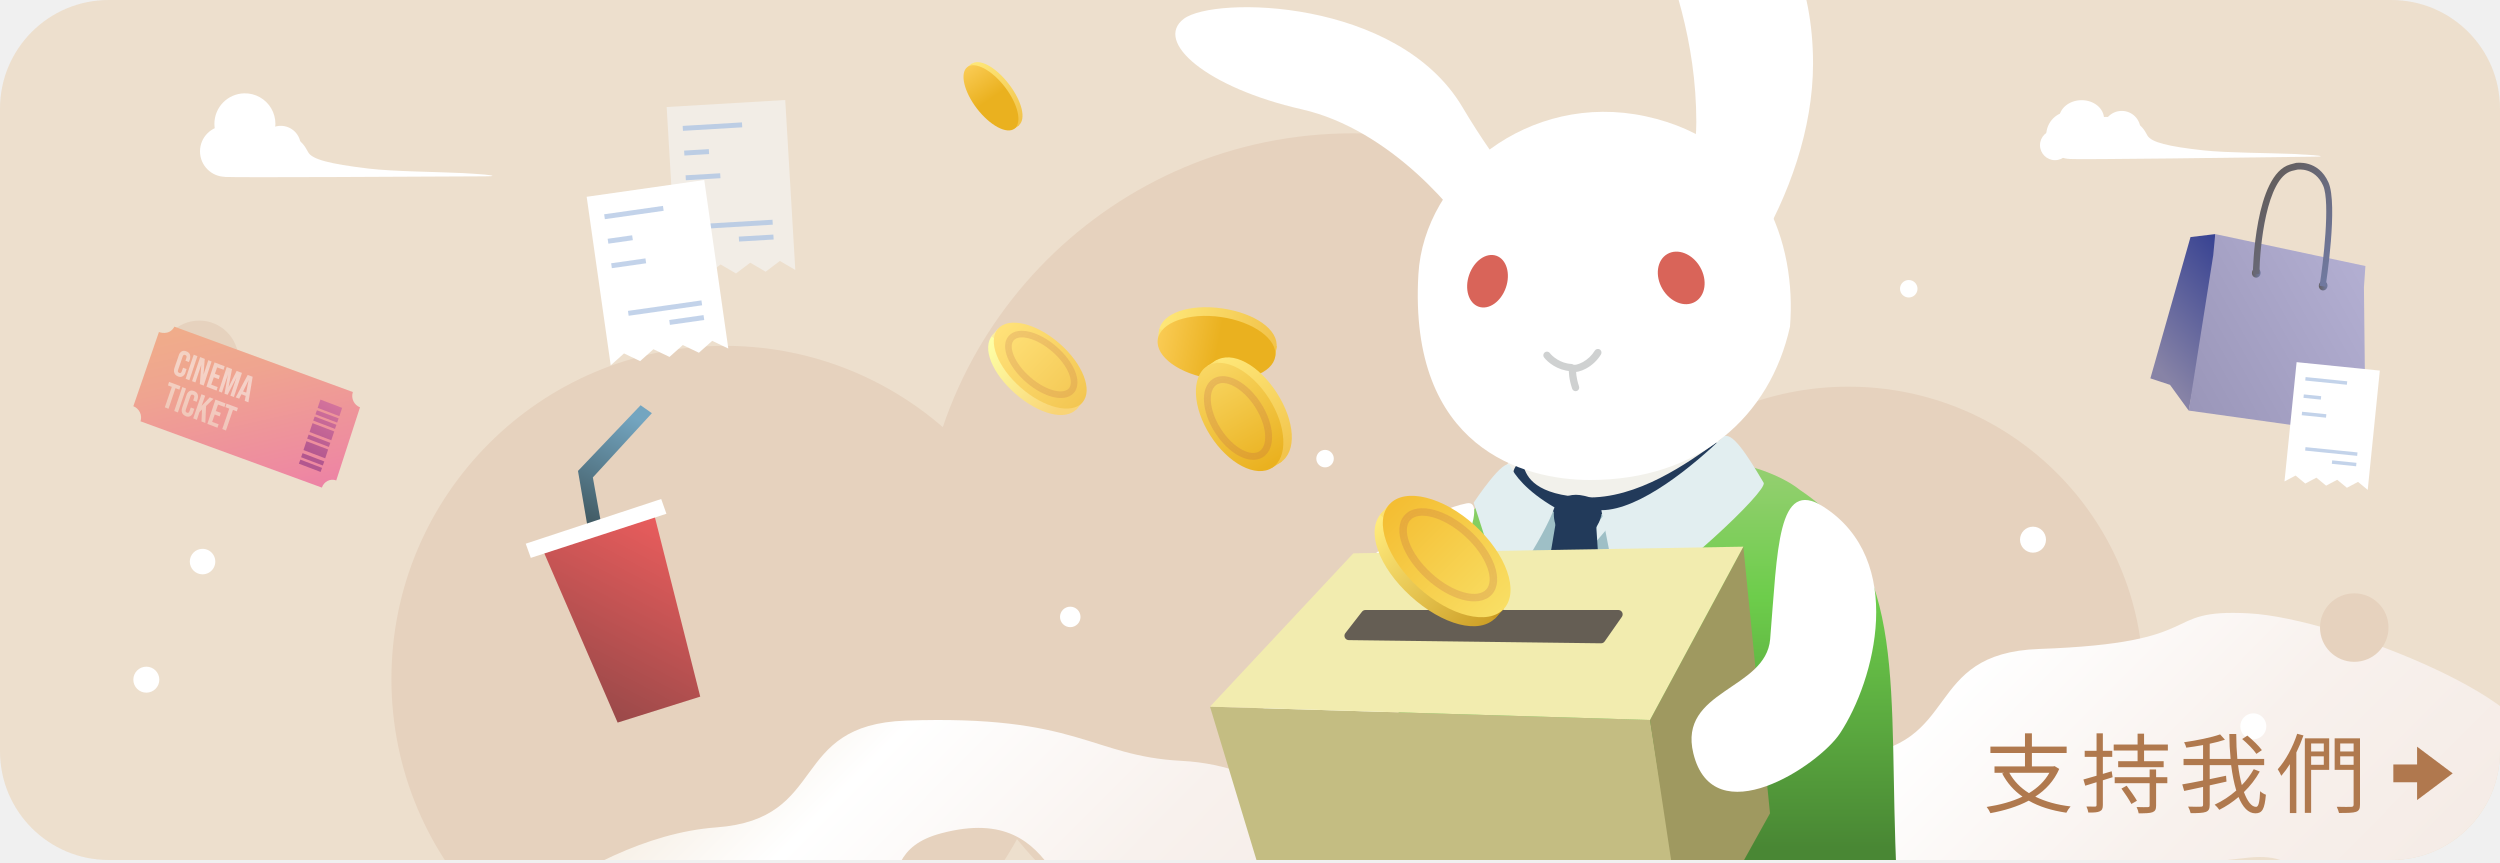
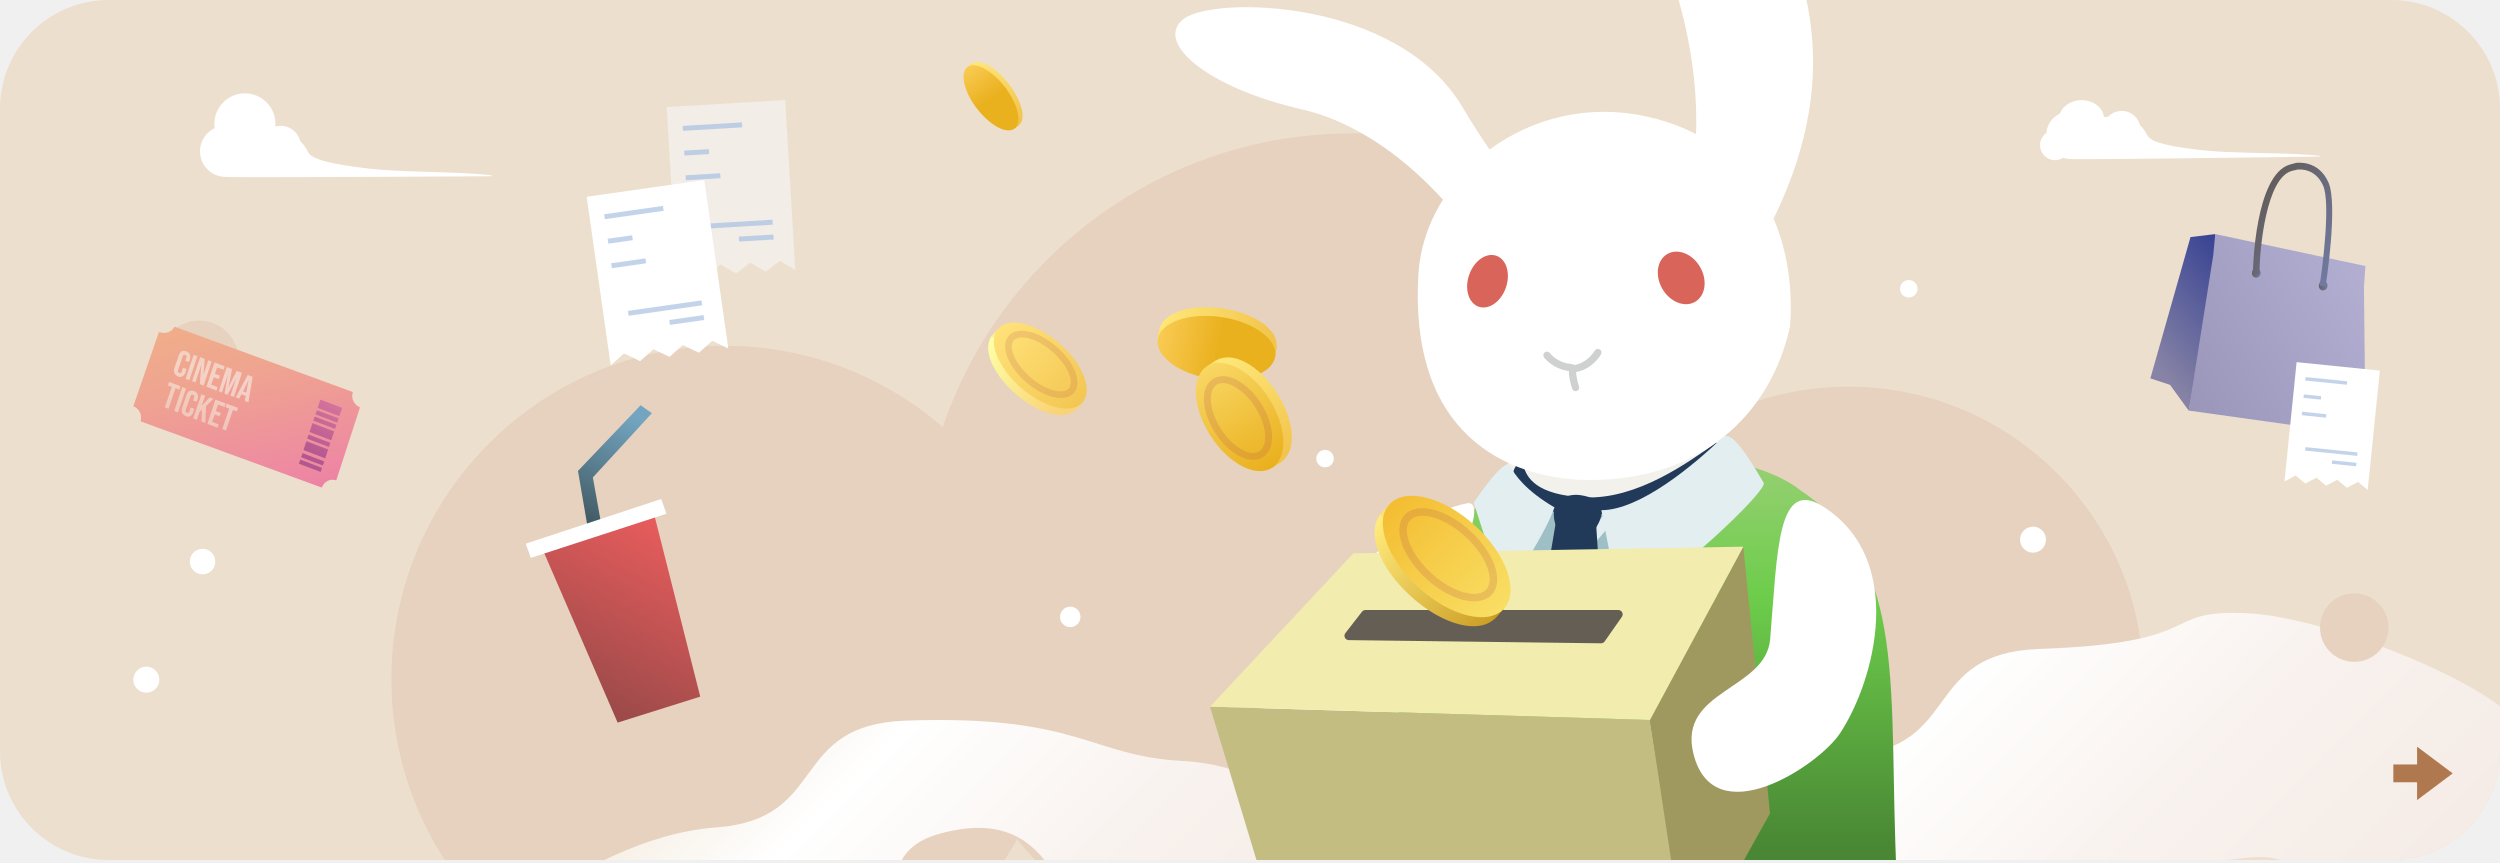
<svg xmlns="http://www.w3.org/2000/svg" width="345" height="119" viewBox="0 0 345 119" fill="none">
-   <g clip-path="url(#j53r21drra)">
+   <g clip-path="url(#ivu9pf6m3a)">
    <rect width="345" height="118.68" rx="15" fill="#EDDFCD" />
    <path d="M186.679 137.839c32.983 0 59.72-26.737 59.72-59.72 0-32.982-26.737-59.72-59.72-59.72-32.982 0-59.719 26.738-59.719 59.72 0 32.983 26.737 59.72 59.719 59.72z" fill="#E6D2BE" />
    <path d="M255.07 134.78c22.484 0 40.71-18.226 40.71-40.71 0-22.483-18.226-40.71-40.71-40.71-22.483 0-40.71 18.227-40.71 40.71 0 22.484 18.227 40.71 40.71 40.71zM100.004 139.702c25.399 0 45.989-20.59 45.989-45.988 0-25.4-20.59-45.989-45.989-45.989-25.399 0-45.988 20.59-45.988 45.989 0 25.398 20.59 45.988 45.988 45.988z" fill="#E6D2BE" />
-     <path d="M98.853 114.181c15.65-1.142 9.822-14.167 26.171-14.738 23.879-.835 25.451 4.898 38.046 5.557 12.594.637 20.103 8.983 21.151 10.147 10.302 11.312 9.931 8.588 19.099 13.333 0 0-25.168 6.545-34.27 5.688-9.102-.856-6.613-6.787-15.148-5.93-8.535.857-6.483-17.901-24.01-13.244-12.704 3.36.982 15.77-23.793 19.262-9.473 1.34-45.38.923-45.38.923s18.729-19.57 38.134-20.998z" fill="url(#7o15bt90fb)" />
-     <path d="M255.253 104.294c15.65-1.142 9.822-14.167 26.171-14.738 23.88-.835 16.284-5.575 28.878-4.916 12.595.637 43.217 13.294 38.378 19.654 10.303 11.311 1.873 9.554 11.04 14.299 0 0-25.167 6.545-34.269 5.688-9.102-.856-6.614-6.787-15.149-5.93-8.534.857-7.114 1.274-24.642 5.93-12.704 3.361 1.614-3.404-23.16.088-9.473 1.34-45.38.923-45.38.923s18.728-19.57 38.133-20.998z" fill="url(#rhz6rxj36c)" />
+     <path d="M98.853 114.181c15.65-1.142 9.822-14.167 26.171-14.738 23.879-.835 25.451 4.898 38.046 5.557 12.594.637 20.103 8.983 21.151 10.147 10.302 11.312 9.931 8.588 19.099 13.333 0 0-25.168 6.545-34.27 5.688-9.102-.856-6.613-6.787-15.148-5.93-8.535.857-6.483-17.901-24.01-13.244-12.704 3.36.982 15.77-23.793 19.262-9.473 1.34-45.38.923-45.38.923s18.729-19.57 38.134-20.998z" fill="url(#ly22fee2sb)" />
+     <path d="M255.253 104.294c15.65-1.142 9.822-14.167 26.171-14.738 23.88-.835 16.284-5.575 28.878-4.916 12.595.637 43.217 13.294 38.378 19.654 10.303 11.311 1.873 9.554 11.04 14.299 0 0-25.167 6.545-34.269 5.688-9.102-.856-6.614-6.787-15.149-5.93-8.534.857-7.114 1.274-24.642 5.93-12.704 3.361 1.614-3.404-23.16.088-9.473 1.34-45.38.923-45.38.923s18.728-19.57 38.133-20.998z" fill="url(#52m26fzuxc)" />
    <path d="M254.345 122.36c3.041-31.608-7.486-54.265-15.343-59.996-5.415-5.122-18.9-11.678-30.794 1.463-10.265 11.34-12.791 44.144-10.51 58.533h56.647z" fill="#F2F1EB" />
    <path d="M324.887 91.333a4.726 4.726 0 1 0 0-9.453 4.726 4.726 0 0 0 0 9.453z" fill="#E6D2BE" />
    <path d="M287.276 19c1.715-.014 3.096-1.183 3.084-2.613-.011-1.429-1.41-2.576-3.125-2.563-1.715.014-3.096 1.183-3.085 2.612.012 1.43 1.411 2.577 3.126 2.563z" fill="#fff" />
    <path d="M285.659 21.93a3.278 3.278 0 1 0 0-6.556 3.278 3.278 0 0 0 0 6.556zM292.801 20.481a2.588 2.588 0 1 0 0-5.176 2.588 2.588 0 0 0 0 5.176z" fill="#fff" />
    <path d="M283.59 22.103a2.07 2.07 0 1 0 0-4.14 2.07 2.07 0 0 0 0 4.14z" fill="#fff" />
-     <path d="M319.263 21.62c-7.797.103-33.155.448-33.603.31-.518-.138-.794-5.244 2.553-5.623 6.969-.828 7.59 1.518 8.142 2.415.552.897 2.725 1.483 7.797 2.035 3.277.345 8.935.345 12.213.483.793.035 1.897.104 2.898.173 1.242.103 1.414.207 0 .207zM280.554 76.268a1.794 1.794 0 1 0 0-3.588 1.794 1.794 0 0 0 0 3.588zM310.914 102.028a1.794 1.794 0 1 0 0-3.587 1.794 1.794 0 0 0 0 3.587zM20.194 95.588a1.794 1.794 0 1 0 0-3.588 1.794 1.794 0 0 0 0 3.588zM182.858 64.498a1.207 1.207 0 1 0 0-2.414 1.207 1.207 0 0 0 0 2.414zM263.408 41.055a1.207 1.207 0 1 0 0-2.414 1.207 1.207 0 0 0 0 2.414z" fill="#fff" />
+     <path d="M319.263 21.62c-7.797.103-33.155.448-33.603.31-.518-.138-.794-5.244 2.553-5.623 6.969-.828 7.59 1.518 8.142 2.415.552.897 2.725 1.483 7.797 2.035 3.277.345 8.935.345 12.213.483.793.035 1.897.104 2.898.173 1.242.103 1.414.207 0 .207zM280.554 76.268a1.794 1.794 0 1 0 0-3.588 1.794 1.794 0 0 0 0 3.588zM20.194 95.588a1.794 1.794 0 1 0 0-3.588 1.794 1.794 0 0 0 0 3.588zM182.858 64.498a1.207 1.207 0 1 0 0-2.414 1.207 1.207 0 0 0 0 2.414zM263.408 41.055a1.207 1.207 0 1 0 0-2.414 1.207 1.207 0 0 0 0 2.414z" fill="#fff" />
    <path d="M27.497 55.074a5.417 5.417 0 1 0 0-10.834 5.417 5.417 0 0 0 0 10.834z" fill="#E6D2BE" />
    <path d="M33.706 21.298a4.21 4.21 0 1 0 0-8.418 4.21 4.21 0 0 0 0 8.418z" fill="#fff" />
    <path d="M31.119 24.403a3.519 3.519 0 1 0 0-7.038 3.519 3.519 0 0 0 0 7.038zM38.743 22.885a2.76 2.76 0 1 0 0-5.52 2.76 2.76 0 0 0 0 5.52z" fill="#fff" />
    <path d="M66.895 24.334c-8.315.034-35.328.207-35.811.069-.552-.173-.794-5.59 2.794-6.003 7.418-.828 8.073 1.69 8.66 2.622.552.966 2.863 1.587 8.314 2.242 3.52.414 9.522.449 13.007.621.862.035 2.035.138 3.07.207 1.277.138 1.484.242-.034.242zM147.695 86.549a1.414 1.414 0 1 0 0-2.828 1.414 1.414 0 0 0 0 2.828zM27.91 79.258a1.76 1.76 0 1 0 0-3.519 1.76 1.76 0 0 0 0 3.519z" fill="#fff" />
    <path d="M108.363 13.8 92 14.768l1.387 23.453 1.965-1.484 2.126 1.242 1.965-1.484 2.126 1.242 1.965-1.485 2.126 1.243 1.964-1.484 2.126 1.242-1.387-23.453z" fill="#F2EDE6" />
    <path fill="#BCCDE4" d="m94.207 17.374 8.182-.484.04.682-8.182.484zM96.377 30.929l10.227-.605.04.682-10.227.605zM94.408 20.783l3.409-.202.04.682-3.409.202zM94.61 24.192l4.773-.282.04.682-4.773.282zM101.952 32.652l4.773-.282.04.682-4.773.282z" />
    <path d="M97.187 24.84 80.96 27.156l3.319 23.258 1.835-1.642 2.222 1.063 1.835-1.641 2.221 1.062 1.836-1.641 2.221 1.063 1.836-1.642 2.221 1.063-3.319-23.259z" fill="#fff" />
    <path fill="#C3D3EA" d="m83.374 29.571 8.114-1.158.096.676-8.113 1.158zM86.656 42.901l10.142-1.447.097.676-10.142 1.447zM83.856 32.951l3.38-.482.097.676-3.38.482zM84.339 36.332l4.733-.675.097.676-4.734.675zM92.355 44.157l4.733-.675.097.676-4.734.675z" />
-     <path d="m86.029 89.373-2.105-.134-4.163-24.25 8.64-9.066 1.559 1.098-8.146 8.866 4.215 23.486z" fill="url(#uwtn2yf6id)" />
-     <path d="m96.633 96.134-11.4 3.585-10.595-24.456 15.425-5.116 6.57 25.987z" fill="url(#wc66wg95me)" />
+     <path d="m86.029 89.373-2.105-.134-4.163-24.25 8.64-9.066 1.559 1.098-8.146 8.866 4.215 23.486z" fill="url(#p7s4qle35d)" />
+     <path d="m96.633 96.134-11.4 3.585-10.595-24.456 15.425-5.116 6.57 25.987z" fill="url(#ey5h12mmye)" />
    <path d="m91.965 70.898-18.714 6.088-.701-1.958 18.696-6.165.72 2.035z" fill="#fff" />
-     <path d="m24.067 45.08 24.622 9.02v.026c-.28.839.178 1.779.991 2.084l-3.277 10.088c-.814-.305-1.703.152-1.983.99l-25.029-9.147a1.687 1.687 0 0 0-.99-2.084l3.531-10.24s1.423.584 2.135-.737z" fill="url(#xpgawhalof)" />
-     <path opacity=".6" d="M24.067 51.484c-.076-.204-.076-.407 0-.687l.61-1.778a.895.895 0 0 1 .407-.534c.178-.102.381-.102.635 0s.407.229.483.432c.076.203.076.407 0 .686l-.127.356-.483-.178.127-.381c.076-.203.025-.33-.152-.407-.178-.076-.28 0-.356.204l-.635 1.855c-.077.203-.026.33.152.406.178.076.28 0 .356-.203l.178-.508.482.178-.152.482a.895.895 0 0 1-.406.534c-.178.102-.382.102-.636 0-.229-.102-.406-.254-.483-.457zm2.668-2.541.509.203-1.118 3.329-.509-.204 1.118-3.328zm.89.33.635.254-.178 2.185.66-2.007.458.178-1.092 3.328-.534-.203.203-2.668-.813 2.44-.457-.178 1.118-3.33zm1.982.737 1.397.533-.152.483-.89-.33-.304.89.686.253-.153.483-.686-.254-.355 1.016.889.33-.153.483-1.397-.533 1.118-3.354zm1.677.635.737.28-.483 2.515 1.118-2.261.737.28-1.118 3.328-.483-.178.839-2.516-1.22 2.389-.432-.152.483-2.669-.839 2.516-.432-.178 1.093-3.354zm2.897 1.093.686.254-.585 3.532-.508-.203.127-.687-.584-.228-.305.61-.483-.178 1.652-3.1zm-.204 2.44.33-1.729-.762 1.576.432.152zm-10.265-.789-.534-.203.152-.483 1.576.585-.152.483-.534-.204-.966 2.846-.508-.203.966-2.82zm1.448.026.508.203-1.118 3.303-.508-.203 1.118-3.303zm-.025 3.557c-.077-.203-.077-.406 0-.686l.61-1.779a.894.894 0 0 1 .406-.533c.178-.102.381-.102.635 0 .254.101.407.229.483.432.076.203.076.406 0 .686l-.127.356-.483-.178.127-.382c.076-.203.026-.33-.152-.406-.178-.076-.28 0-.356.203l-.635 1.855c-.076.203-.026.33.152.407.178.076.28 0 .356-.204l.178-.508.483.178-.153.483a.895.895 0 0 1-.406.534c-.178.101-.381.101-.636 0-.254-.127-.406-.28-.482-.458zm2.668-2.566.508.203-.483 1.398 1.118-1.17.508.204-1.016.991-.102 2.338-.533-.203.076-1.652-.356.355-.355 1.068-.509-.204 1.144-3.328zm1.93.737 1.398.533-.152.483-.89-.33-.304.89.686.253-.153.483-.686-.254-.356 1.016.89.33-.153.483-1.397-.533 1.118-3.354zm1.907 1.245-.534-.203.152-.483 1.576.584-.153.483-.533-.203-.966 2.846-.508-.204.966-2.82z" fill="url(#kc838g59lg)" />
-     <path d="m46.834 57.43-2.998-1.144.381-1.143 2.998 1.143-.38 1.143zm-.101.304-2.999-1.118-.203.56 2.998 1.143.204-.585zm-.305.89-2.999-1.144-.203.56 2.998 1.143.204-.56zm-.305.914-2.998-1.143-.407 1.22 2.998 1.143.407-1.22zm-.534 1.576-2.998-1.143-.203.559 2.998 1.143.203-.559zm-.838 2.566-2.999-1.143-.203.559 2.998 1.143.204-.559zm-.305.89-2.999-1.144-.203.56 2.998 1.143.204-.56zm.838-2.541-2.998-1.144-.407 1.22 2.999 1.143.406-1.22z" fill="url(#64pzaucw4h)" />
-     <path d="m305.703 32.305-3.412.409-5.539 19.5 2.709.895 2.582 3.553 3.991-20.611-.331-3.746z" fill="url(#rctlfqzx3i)" />
-     <path d="m305.703 32.304 20.724 4.407-.203 2.934.221 20.432-24.402-3.416 3.383-21.432.277-2.925z" fill="url(#b8cwlc02aj)" />
-     <path d="M311.277 38.312c.328.044.632-.21.679-.567.048-.358-.179-.682-.507-.726-.327-.044-.631.21-.679.568-.047.357.18.682.507.725z" fill="url(#jgi95mwlpk)" />
-     <path d="M320.51 40.077c.327.043.631-.21.679-.568.047-.357-.18-.682-.507-.726-.328-.043-.632.21-.679.568-.048.357.179.682.507.726z" fill="url(#nssqhondwl)" />
-     <path d="M310.892 37.808c.001-.575.284-13.741 5.143-15.11l.822-.22c.074.01 3.046-.498 4.469 2.694 1.333 3.016-.311 13.944-.407 14.383l-.816-.108c.484-3.062 1.503-11.564.486-13.839-1.165-2.582-3.517-2.196-3.554-2.2l-.779.184c-3.487.975-4.419 10.517-4.459 14.214l-.905.002z" fill="url(#r14if7ly6m)" />
+     <path d="m24.067 45.08 24.622 9.02v.026c-.28.839.178 1.779.991 2.084l-3.277 10.088c-.814-.305-1.703.152-1.983.99l-25.029-9.147a1.687 1.687 0 0 0-.99-2.084l3.531-10.24s1.423.584 2.135-.737z" fill="url(#ufftfp2u7f)" />
+     <path opacity=".6" d="M24.067 51.484c-.076-.204-.076-.407 0-.687l.61-1.778a.895.895 0 0 1 .407-.534c.178-.102.381-.102.635 0s.407.229.483.432c.076.203.076.407 0 .686l-.127.356-.483-.178.127-.381c.076-.203.025-.33-.152-.407-.178-.076-.28 0-.356.204l-.635 1.855c-.077.203-.026.33.152.406.178.076.28 0 .356-.203l.178-.508.482.178-.152.482a.895.895 0 0 1-.406.534c-.178.102-.382.102-.636 0-.229-.102-.406-.254-.483-.457zm2.668-2.541.509.203-1.118 3.329-.509-.204 1.118-3.328zm.89.33.635.254-.178 2.185.66-2.007.458.178-1.092 3.328-.534-.203.203-2.668-.813 2.44-.457-.178 1.118-3.33zm1.982.737 1.397.533-.152.483-.89-.33-.304.89.686.253-.153.483-.686-.254-.355 1.016.889.33-.153.483-1.397-.533 1.118-3.354zm1.677.635.737.28-.483 2.515 1.118-2.261.737.28-1.118 3.328-.483-.178.839-2.516-1.22 2.389-.432-.152.483-2.669-.839 2.516-.432-.178 1.093-3.354zm2.897 1.093.686.254-.585 3.532-.508-.203.127-.687-.584-.228-.305.61-.483-.178 1.652-3.1zm-.204 2.44.33-1.729-.762 1.576.432.152zm-10.265-.789-.534-.203.152-.483 1.576.585-.152.483-.534-.204-.966 2.846-.508-.203.966-2.82zm1.448.026.508.203-1.118 3.303-.508-.203 1.118-3.303zm-.025 3.557c-.077-.203-.077-.406 0-.686l.61-1.779a.894.894 0 0 1 .406-.533c.178-.102.381-.102.635 0 .254.101.407.229.483.432.076.203.076.406 0 .686l-.127.356-.483-.178.127-.382c.076-.203.026-.33-.152-.406-.178-.076-.28 0-.356.203l-.635 1.855c-.076.203-.026.33.152.407.178.076.28 0 .356-.204l.178-.508.483.178-.153.483a.895.895 0 0 1-.406.534c-.178.101-.381.101-.636 0-.254-.127-.406-.28-.482-.458zm2.668-2.566.508.203-.483 1.398 1.118-1.17.508.204-1.016.991-.102 2.338-.533-.203.076-1.652-.356.355-.355 1.068-.509-.204 1.144-3.328zm1.93.737 1.398.533-.152.483-.89-.33-.304.89.686.253-.153.483-.686-.254-.356 1.016.89.33-.153.483-1.397-.533 1.118-3.354zm1.907 1.245-.534-.203.152-.483 1.576.584-.153.483-.533-.203-.966 2.846-.508-.204.966-2.82z" fill="url(#eb1dewwdsg)" />
+     <path d="m46.834 57.43-2.998-1.144.381-1.143 2.998 1.143-.38 1.143zm-.101.304-2.999-1.118-.203.56 2.998 1.143.204-.585zm-.305.89-2.999-1.144-.203.56 2.998 1.143.204-.56zm-.305.914-2.998-1.143-.407 1.22 2.998 1.143.407-1.22zm-.534 1.576-2.998-1.143-.203.559 2.998 1.143.203-.559zm-.838 2.566-2.999-1.143-.203.559 2.998 1.143.204-.559zm-.305.89-2.999-1.144-.203.56 2.998 1.143.204-.56zm.838-2.541-2.998-1.144-.407 1.22 2.999 1.143.406-1.22z" fill="url(#7yb2lw1tqh)" />
+     <path d="m305.703 32.305-3.412.409-5.539 19.5 2.709.895 2.582 3.553 3.991-20.611-.331-3.746z" fill="url(#5r4sgpttvi)" />
+     <path d="m305.703 32.304 20.724 4.407-.203 2.934.221 20.432-24.402-3.416 3.383-21.432.277-2.925z" fill="url(#5p5p4omyhj)" />
+     <path d="M311.277 38.312c.328.044.632-.21.679-.567.048-.358-.179-.682-.507-.726-.327-.044-.631.21-.679.568-.047.357.18.682.507.725z" fill="url(#w43vhrqydk)" />
+     <path d="M320.51 40.077c.327.043.631-.21.679-.568.047-.357-.18-.682-.507-.726-.328-.043-.632.21-.679.568-.048.357.179.682.507.726z" fill="url(#1xncravjgl)" />
+     <path d="M310.892 37.808c.001-.575.284-13.741 5.143-15.11l.822-.22c.074.01 3.046-.498 4.469 2.694 1.333 3.016-.311 13.944-.407 14.383l-.816-.108c.484-3.062 1.503-11.564.486-13.839-1.165-2.582-3.517-2.196-3.554-2.2l-.779.184c-3.487.975-4.419 10.517-4.459 14.214l-.905.002z" fill="url(#299762d1xm)" />
    <path d="m328.416 51.141-11.485-1.165-1.671 16.461 1.533-.811 1.338 1.103 1.533-.812 1.339 1.103 1.532-.811 1.339 1.103 1.533-.812 1.338 1.103 1.671-16.462z" fill="#fff" />
    <path fill="#C3D3EA" d="m318.172 52.035 5.743.583-.049.478-5.743-.582zM318.157 61.704l7.178.729-.048.478-7.179-.728zM317.929 54.428l2.393.243-.049.478-2.393-.242zM317.687 56.821l3.35.34-.049.479-3.35-.34zM321.841 63.528l3.35.34-.049.479-3.35-.34z" />
    <path d="M217.428 113.914c-18.991-.678-19.127-36.174-8.547-41.694 0 0-.427 3.763 8.924 4.366 9.351.603 17.47-4.273 20.361-6.787 6.41 16.59 10.934 45.246-20.738 44.115z" fill="#C0D7DC" />
    <path d="M219.803 72.1c.377-1.132 1.131-.755 1.131-1.132 2.112.603 13.72-5.814 14.6-6.568l5.52 5.52-20.7 10.58c-.377-1.76-1.607-4.706-1.305-5.007.377-.377-.345-.096.754-3.394zM215.382 71.05c-.377-1.13-1.131-.753-1.131-1.13-2.111.603-4.029-3.846-4.909-4.6l-4.14 5.06 9.049 8.28c.3-1.4.947-3.483 1.113-4.045.018.284 1.032-.523.018-3.564z" fill="#9EBFC6" />
    <path d="M219.922 75.138c.158-3.378 1.495-4.172 1.998-4.298l.264 1.659-2.262 2.64zM216.076 81.412c-.294-3.672-1.171-4.006-1.674-4.132v3.22l1.674.912z" fill="#E2EEF0" />
-     <path d="M216.675 98.877c-2.781 0-9.678-19.23-12.82-29.032-11.689 12.82-12.413 41.198-12.287 52.259l70.172-1.124c-1.245-25.728 1.84-43.24-13.34-53.36-2.841-2.3-7.879-3.68-9.2-3.68-13.95 16.213-18.974 34.937-22.525 34.937z" fill="url(#nnvudhr8xn)" />
+     <path d="M216.675 98.877c-2.781 0-9.678-19.23-12.82-29.032-11.689 12.82-12.413 41.198-12.287 52.259l70.172-1.124c-1.245-25.728 1.84-43.24-13.34-53.36-2.841-2.3-7.879-3.68-9.2-3.68-13.95 16.213-18.974 34.937-22.525 34.937z" fill="url(#32naxxozfn)" />
    <path d="M218.354 71.276c-9.075-.825-9.6-4.698-9.6-5.83.377-1.885 1.508-1.759 1.508-1.13.377 1.508 1.682 4.038 8.469 4.32 7.239.302 14.327-4.901 18.098-7.54.251 0 .754.15.754.754 0 .754.754.754.754 1.13 0 .378-5.279 6.788-19.983 8.296z" fill="#223A5A" />
    <path d="M215.543 73.372c-1.319-.33-1.508-3.77-.377-4.525 1.886-.753 2.64-.753 4.902 0 1.81.604.754 3.394 0 4.148-1.508.754-3.017.754-4.525.377z" fill="#223A5A" />
    <path d="m216.242 96.055-3.68-6.9.764-8.876 1.84-10.964h4.901l1.079 16.484.616 4.276-5.52 5.98z" fill="#223A5A" />
    <path d="M208.422 64.315c.569 1.217 2.184 3.423 6.097 5.705-1.423 4.183-7.36 12.873-7.36 11.96 0-1.141-3.797-12.605-3.797-12.605s4.349-6.58 5.06-5.06zM223.65 84.096l-2.663-13.69c5.324 0 12.788-6.232 16.833-10.146 1.174-.758 3.22 2.39 5.561 6.355.641 1.085-12.42 13.34-19.731 17.48z" fill="#E2EEF0" />
    <path d="M227.106 16.05c-16.136-3.487-30.587 8.263-31.369 21.816-1.382 23.953 14.484 28.374 23.684 28.374 15.037 0 24.839-8.74 27.599-21.16.92-11.5-3.777-25.544-19.914-29.03z" fill="#fff" />
    <path d="M201.812 14.774c10.458 17.62 15.922 15.604 7.853 21.952l-5.435-2.342c-2.751-4.96-12.382-16.519-24.569-19.293-13.148-2.993-20.459-9.327-16.3-12.492 4.159-3.165 29.534-2.851 38.451 12.175zM250.2 8.753c0 18.08-13.233 36.762-22.974 41.84l-11.634-5.166c9.328-3.718 18.5-16.529 18.5-28.569 0-22.582-13.539-36.606-6.866-38.511 6.673-1.905 22.974 8.17 22.974 30.406z" fill="#fff" />
    <path d="M213.481 49.028c.403.53 1.63 1.608 3.32 1.693" stroke="#CFD1D1" stroke-linecap="round" />
-     <path d="M216.959 53.643a.5.5 0 1 0 .949-.316l-.949.316zm-.465-2.793c0 .578.003 1.406.465 2.793l.949-.316c-.416-1.248-.414-1.958-.414-2.477h-1z" fill="#CFD1D1" />
-     <path d="m216.994 50.85-.043-.498-.033.992.076-.494zm3.939-1.933a.5.5 0 0 0-.852-.525l.852.525zm-3.663 1.407-.319.028.086.996.32-.027-.087-.997zm-.352 1.02c.525.081 1.263-.105 1.967-.486a5.486 5.486 0 0 0 2.048-1.941l-.852-.525a4.481 4.481 0 0 1-1.672 1.586c-.611.33-1.119.412-1.338.378l-.153.988z" fill="#CFD1D1" />
+     <path d="M216.959 53.643a.5.5 0 1 0 .949-.316l-.949.316zm.035-2.793h-.5c0 .578.003 1.406.465 2.793l.474-.158.475-.158c-.416-1.248-.414-1.958-.414-2.477h-.5z" fill="#CFD1D1" />
+     <path d="m216.994 50.85-.043-.498-.033.992.076-.494zm3.939-1.933a.5.5 0 0 0-.852-.525l.852.525zm-3.62 1.905-.043-.498-.319.028.043.498.043.498.32-.027-.044-.499zm-.319.028-.076.494c.525.081 1.263-.105 1.967-.486a5.486 5.486 0 0 0 2.048-1.941l-.426-.263-.426-.262a4.481 4.481 0 0 1-1.672 1.586c-.611.33-1.119.412-1.338.378l-.077.494z" fill="#CFD1D1" />
    <path d="M195.96 89.24c5.06-10.58 9.598-20.411 6.441-19.78C193.2 71.3 179.4 84.64 175.26 93.84c-2.202 4.894-1.173 20.409 5.98 15.64 8.28-5.52 7.412-4.96 14.72-20.24z" fill="#fff" />
    <ellipse cx="3.815" cy="3.007" rx="3.815" ry="3.007" transform="scale(1 -1) rotate(-59.765 81.923 -216.233)" fill="#D96459" />
    <ellipse cx="3.721" cy="2.683" rx="3.721" ry="2.683" transform="scale(1 -1) rotate(70.899 133.639 123.486)" fill="#D96459" />
    <path d="m176.18 127.88-9.2-30.36 60.72 1.84 4.6 28.52h-56.12z" fill="#C4BD82" />
    <path d="M240.58 75.44 227.7 99.36l5.06 33.58 11.5-20.7-3.68-36.8z" fill="#9F9960" />
    <path d="m227.7 99.36-60.72-1.84 19.78-21.16 53.82-.92-12.88 23.92z" fill="#F2ECAF" />
    <path d="m185.661 87.367 2.299-2.955a.598.598 0 0 1 .473-.232h34.895a.6.6 0 0 1 .491.944l-2.377 3.396a.6.6 0 0 1-.499.256l-34.816-.44a.6.6 0 0 1-.466-.97z" fill="#655E54" />
-     <path d="M202.673 73.474c4.364 3.978 6.06 9.224 3.788 11.716-2.272 2.492-7.435 1.05-11.799-2.928-4.365-3.978-6.277-8.986-4.005-11.479 2.273-2.492 7.652-1.288 12.016 2.69z" fill="url(#0fnp6724oo)" />
-     <path transform="rotate(42.353 191.74 69.596)" fill="url(#wk70ag71tp)" d="M191.74 69.596h21.385v1.928H191.74z" />
-     <ellipse cx="199.642" cy="76.799" rx="5.785" ry="10.692" transform="rotate(-47.647 199.642 76.799)" fill="url(#d7ehgcechq)" />
+     <path d="M202.673 73.474c4.364 3.978 6.06 9.224 3.788 11.716-2.272 2.492-7.435 1.05-11.799-2.928-4.365-3.978-6.277-8.986-4.005-11.479 2.273-2.492 7.652-1.288 12.016 2.69z" fill="url(#jm7esj7wwo)" />
+     <path transform="rotate(42.353 191.74 69.596)" fill="url(#t0wtn1t2zp)" d="M191.74 69.596h21.385v1.928H191.74z" />
+     <ellipse cx="199.642" cy="76.799" rx="5.785" ry="10.692" transform="rotate(-47.647 199.642 76.799)" fill="url(#824bknp9oq)" />
    <path fill-rule="evenodd" clip-rule="evenodd" d="M197.718 71.07c-1.47-.39-2.666-.215-3.326.508-.659.724-.723 1.93-.199 3.358.521 1.419 1.605 3 3.138 4.398 1.533 1.397 3.208 2.331 4.668 2.719 1.47.39 2.666.215 3.326-.508.66-.724.723-1.93.199-3.359-.521-1.418-1.605-3-3.138-4.397-1.533-1.397-3.208-2.331-4.668-2.719zm.096-.42c1.544.41 3.283 1.386 4.86 2.824 1.576 1.437 2.709 3.078 3.259 4.578.547 1.49.536 2.897-.28 3.792-.815.895-2.216 1.036-3.75.629-1.544-.41-3.283-1.386-4.859-2.824-1.577-1.437-2.71-3.078-3.26-4.578-.547-1.49-.535-2.897.28-3.792.815-.894 2.216-1.036 3.75-.629z" fill="#AF514B" fill-opacity=".2" />
-     <path d="M194.503 71.68c.603-.662 1.726-.85 3.176-.465 1.433.38 3.087 1.3 4.606 2.685 1.519 1.385 2.587 2.947 3.098 4.338.517 1.409.434 2.544-.169 3.206-.603.661-1.726.849-3.176.464-1.433-.38-3.087-1.3-4.606-2.685-1.518-1.385-2.587-2.947-3.098-4.338-.517-1.409-.434-2.544.169-3.206zm8.272 1.683c-1.591-1.45-3.35-2.44-4.922-2.858-1.554-.412-3.028-.284-3.9.673-.872.957-.864 2.436-.31 3.945.56 1.527 1.709 3.187 3.3 4.637 1.59 1.45 3.35 2.44 4.921 2.858 1.554.412 3.028.284 3.9-.673.872-.957.864-2.436.31-3.945-.56-1.527-1.709-3.187-3.299-4.637z" stroke="#AF514B" stroke-opacity=".2" stroke-width=".3" />
-     <path d="M145.62 48.08c3.219 2.807 4.569 6.525 3.017 8.305-1.552 1.78-5.272.779-8.49-2.028-3.219-2.806-4.717-6.355-3.165-8.135 1.552-1.78 5.42-.948 8.638 1.858z" fill="url(#exat5e36qr)" />
-     <path transform="rotate(41.09 137.722 45.373)" fill="url(#c6wvnc28xs)" d="M137.722 45.373h15.464v1.35h-15.464z" />
-     <ellipse cx="143.55" cy="50.456" rx="4.051" ry="7.732" transform="rotate(-48.91 143.55 50.456)" fill="url(#ui36a9kxzt)" />
+     <path d="M202.775 73.362c1.59 1.45 2.739 3.111 3.299 4.638l.098.283c.454 1.41.409 2.765-.408 3.662-.818.897-2.164 1.066-3.609.744l-.291-.071c-1.572-.417-3.331-1.408-4.922-2.858-1.491-1.36-2.593-2.903-3.187-4.349l-.112-.288c-.554-1.51-.562-2.988.31-3.945.872-.957 2.346-1.086 3.9-.673l.297.086c1.494.457 3.133 1.412 4.625 2.771zm-.49.538c-1.424-1.298-2.967-2.188-4.334-2.607l-.271-.078c-1.451-.385-2.574-.197-3.177.465-.603.661-.686 1.797-.169 3.205l.103.263c.544 1.323 1.572 2.776 2.995 4.075 1.519 1.384 3.173 2.305 4.606 2.685l.268.066c1.32.294 2.342.09 2.908-.53.565-.62.673-1.657.259-2.944l-.089-.262c-.511-1.391-1.581-2.953-3.099-4.338z" stroke="#AF514B" stroke-opacity=".2" stroke-width=".3" />
+     <path d="M145.62 48.08c3.219 2.807 4.569 6.525 3.017 8.305-1.552 1.78-5.272.779-8.49-2.028-3.219-2.806-4.717-6.355-3.165-8.135 1.552-1.78 5.42-.948 8.638 1.858z" fill="url(#r9nqk8kmkr)" />
+     <path transform="rotate(41.09 137.722 45.373)" fill="url(#5uxui0ryzs)" d="M137.722 45.373h15.464v1.35h-15.464z" />
+     <ellipse cx="143.55" cy="50.456" rx="4.051" ry="7.732" transform="rotate(-48.91 143.55 50.456)" fill="url(#6q5gikjgvt)" />
    <path fill-rule="evenodd" clip-rule="evenodd" d="M142.023 46.395c-1.059-.27-1.906-.142-2.357.375-.451.517-.464 1.374-.051 2.386.409 1.005 1.225 2.124 2.355 3.11 1.131.986 2.35 1.642 3.402 1.91 1.058.271 1.906.142 2.356-.375.451-.517.464-1.374.052-2.386-.41-1.005-1.226-2.123-2.356-3.11-1.131-.985-2.35-1.641-3.401-1.91zm.057-.299c1.112.284 2.377.97 3.54 1.984 1.163 1.014 2.015 2.175 2.448 3.238.43 1.056.46 2.056-.097 2.694-.558.64-1.552.746-2.657.463-1.112-.284-2.377-.97-3.54-1.984-1.163-1.014-2.015-2.174-2.448-3.237-.43-1.056-.46-2.056.098-2.695.557-.639 1.551-.745 2.656-.463z" fill="#AF514B" fill-opacity=".17" />
-     <path d="M139.779 46.869c.394-.452 1.166-.595 2.206-.329 1.025.262 2.223.905 3.34 1.879s1.917 2.074 2.316 3.053c.405.994.368 1.779-.026 2.23-.393.452-1.166.595-2.206.33-1.025-.263-2.223-.906-3.34-1.88-1.117-.973-1.917-2.073-2.315-3.052-.406-.995-.369-1.78.025-2.231zm5.94 1.098c-1.177-1.026-2.463-1.725-3.602-2.016-1.122-.287-2.192-.195-2.806.51-.615.704-.561 1.776-.123 2.85.443 1.088 1.311 2.267 2.487 3.293 1.177 1.026 2.463 1.725 3.602 2.017 1.123.287 2.192.194 2.807-.51.614-.704.56-1.777.123-2.85-.444-1.089-1.312-2.268-2.488-3.294z" stroke="#AF514B" stroke-opacity=".17" stroke-width=".3" />
-     <path d="M167.403 51.336c-4.477-.64-7.818-3.178-7.462-5.667.356-2.489 4.241-3.75 8.718-3.108 4.478.64 7.853 2.94 7.496 5.43-.356 2.488-4.274 3.986-8.752 3.345z" fill="url(#3vcgsxd4uu)" />
-     <path transform="rotate(-171.853 175.985 49.176)" fill="url(#wyp9gu4vbv)" d="M175.985 49.176h16.38v1.438h-16.38z" />
-     <ellipse cx="167.878" cy="48.016" rx="4.313" ry="8.19" transform="rotate(98.147 167.878 48.016)" fill="url(#wgxg9wg3iw)" />
-     <path d="M135.249 14.658c-1.8-2.345-2.346-4.948-1.219-5.813 1.128-.866 3.394.416 5.194 2.76 1.801 2.346 2.454 4.866 1.327 5.732-1.128.865-3.501-.334-5.302-2.679z" fill="url(#ratn6kdxx)" />
-     <path transform="rotate(-127.519 140.014 17.749)" fill="url(#mx3sahf68y)" d="M140.014 17.749h10.706v.813h-10.706z" />
-     <ellipse cx="136.753" cy="13.503" rx="2.438" ry="5.353" transform="rotate(142.481 136.753 13.503)" fill="url(#7n92desucz)" />
-     <path d="M167.934 59.548c-2.482-3.87-2.589-8.23-.241-9.736 2.349-1.505 6.041.555 8.523 4.427 2.482 3.87 2.814 8.086.465 9.592-2.349 1.506-6.265-.412-8.747-4.283z" fill="url(#47k0fvaodA)" />
-     <path transform="rotate(-122.665 175.562 64.548)" fill="url(#mvokb1qmyB)" d="M175.562 64.548h16.652v1.595h-16.652z" />
-     <ellipse cx="171.068" cy="57.539" rx="4.786" ry="8.326" transform="rotate(147.335 171.068 57.54)" fill="url(#slee6yy9fC)" />
+     <path d="M145.719 47.967c1.177 1.026 2.044 2.205 2.488 3.294l.077.201c.364 1.005.375 1.988-.2 2.649-.576.66-1.552.782-2.597.559l-.21-.05c-1.139-.29-2.425-.99-3.602-2.016-1.103-.962-1.934-2.058-2.399-3.088l-.089-.206c-.437-1.073-.491-2.146.123-2.85.615-.704 1.685-.796 2.807-.51l.216.06c1.084.321 2.283.995 3.386 1.957zm-.394.452c-.977-.852-2.017-1.451-2.947-1.763l-.393-.116c-1.04-.266-1.812-.122-2.206.329-.393.451-.431 1.236-.026 2.23l.169.373c.435.88 1.17 1.829 2.147 2.68 1.116.974 2.315 1.617 3.34 1.88l.191.044c.944.202 1.646.05 2.016-.373.369-.424.424-1.14.095-2.047l-.071-.184c-.399-.98-1.199-2.08-2.315-3.053z" stroke="#AF514B" stroke-opacity=".17" stroke-width=".3" />
+     <path d="M167.403 51.336c-4.477-.64-7.818-3.178-7.462-5.667.356-2.489 4.241-3.75 8.718-3.108 4.478.64 7.853 2.94 7.496 5.43-.356 2.488-4.274 3.986-8.752 3.345z" fill="url(#nri7gbl5ru)" />
+     <path transform="rotate(-171.853 175.985 49.176)" fill="url(#pmc4uenq4v)" d="M175.985 49.176h16.38v1.438h-16.38z" />
+     <ellipse cx="167.878" cy="48.016" rx="4.313" ry="8.19" transform="rotate(98.147 167.878 48.016)" fill="url(#72k2qjs7ew)" />
+     <path d="M135.249 14.658c-1.8-2.345-2.346-4.948-1.219-5.813 1.128-.866 3.394.416 5.194 2.76 1.801 2.346 2.454 4.866 1.327 5.732-1.128.865-3.501-.334-5.302-2.679z" fill="url(#rhfnmrr0ex)" />
+     <path transform="rotate(-127.519 140.014 17.749)" fill="url(#oi0aqb2r2y)" d="M140.014 17.749h10.706v.813h-10.706z" />
+     <ellipse cx="136.753" cy="13.503" rx="2.438" ry="5.353" transform="rotate(142.481 136.753 13.503)" fill="url(#6ie9vjsv1z)" />
+     <path d="M167.934 59.548c-2.482-3.87-2.589-8.23-.241-9.736 2.349-1.505 6.041.555 8.523 4.427 2.482 3.87 2.814 8.086.465 9.592-2.349 1.506-6.265-.412-8.747-4.283z" fill="url(#rs8kbwo22A)" />
+     <path transform="rotate(-122.665 175.562 64.548)" fill="url(#6iihy726tB)" d="M175.562 64.548h16.652v1.595h-16.652z" />
+     <ellipse cx="171.068" cy="57.539" rx="4.786" ry="8.326" transform="rotate(147.335 171.068 57.54)" fill="url(#gux02hxceC)" />
    <path fill-rule="evenodd" clip-rule="evenodd" d="M171.243 62.313c1.056.57 2.028.656 2.711.218.682-.437 1.01-1.356.932-2.554-.077-1.19-.557-2.61-1.429-3.97-.871-1.36-1.961-2.387-3.01-2.954-1.056-.571-2.029-.656-2.711-.219-.682.437-1.011 1.357-.933 2.554.078 1.19.558 2.61 1.429 3.97.872 1.36 1.962 2.388 3.011 2.955zm-.173.306c-1.109-.6-2.238-1.672-3.135-3.07-.897-1.4-1.4-2.873-1.482-4.132-.081-1.25.253-2.334 1.096-2.874.843-.54 1.968-.393 3.07.203 1.11.6 2.239 1.672 3.136 3.071.896 1.399 1.4 2.873 1.482 4.13.081 1.251-.254 2.335-1.097 2.876-.843.54-1.967.392-3.07-.204z" fill="#AF514B" fill-opacity=".2" />
-     <path d="M173.873 62.405c-.616.394-1.524.335-2.559-.224-1.023-.553-2.095-1.562-2.955-2.904-.861-1.343-1.33-2.738-1.406-3.898-.076-1.174.249-2.024.864-2.419.615-.394 1.524-.335 2.559.224 1.022.553 2.094 1.562 2.955 2.905.861 1.342 1.33 2.737 1.406 3.898.076 1.173-.249 2.024-.864 2.418zm-6.064-2.776c.907 1.416 2.055 2.508 3.19 3.122 1.123.607 2.312.781 3.222.198.91-.584 1.248-1.737 1.165-3.01-.084-1.289-.597-2.787-1.505-4.203-.908-1.416-2.055-2.508-3.19-3.122-1.124-.607-2.313-.781-3.223-.198-.91.584-1.248 1.737-1.165 3.011.084 1.288.598 2.786 1.506 4.202z" stroke="#AF514B" stroke-opacity=".2" stroke-width=".3" />
+     <path d="M167.809 59.63c-.908-1.416-1.422-2.915-1.506-4.203l-.01-.237c-.028-1.179.322-2.226 1.175-2.773.853-.547 1.952-.429 3.012.088l.211.109c1.135.614 2.283 1.706 3.19 3.122.851 1.327 1.356 2.727 1.485 3.958l.02.244c.083 1.274-.255 2.428-1.165 3.011-.91.584-2.099.41-3.222-.198l-.213-.12c-1.065-.632-2.127-1.674-2.977-3.001zm.55-.353c.806 1.258 1.799 2.224 2.763 2.795l.192.109c1.035.56 1.943.618 2.558.224.615-.394.941-1.245.865-2.418l-.019-.22c-.117-1.114-.58-2.42-1.387-3.678-.86-1.343-1.933-2.351-2.955-2.904l-.193-.1c-.954-.466-1.79-.495-2.367-.125-.576.37-.898 1.14-.873 2.203l.01.216c.076 1.16.545 2.556 1.406 3.898z" stroke="#AF514B" stroke-opacity=".2" stroke-width=".3" />
    <path d="M244.282 88.2c1.03-12.418.994-22.34 7.338-18.28 11.5 7.36 7.127 23.973 2.3 31.28-2.958 4.478-17.485 14.067-20.24 2.76-2.129-8.74 10.019-8.74 10.602-15.76z" fill="#fff" />
-     <path d="M282.818 106.642h-5.537c.629 1.134 1.535 2.075 2.718 2.811 1.196-.724 2.165-1.641 2.819-2.811zm.717-.917.642.386c-.717 1.641-1.862 2.883-3.309 3.824 1.371.676 2.995 1.135 4.87 1.352a4.055 4.055 0 0 0-.579.868c-2.026-.301-3.775-.844-5.197-1.665-1.561.833-3.386 1.376-5.286 1.726a3.567 3.567 0 0 0-.516-.857c1.787-.277 3.486-.724 4.946-1.424a8.768 8.768 0 0 1-2.807-3.197l.277-.096h-1.334v-.881h4.204v-1.846h-4.77v-.881h4.77V101.2h.956v1.834h4.795v.881h-4.795v1.846h2.945l.188-.036zM291.413 106.436l.126.821-1.346.422v3.415c0 .494-.114.724-.428.868-.29.145-.768.181-1.573.169a3.02 3.02 0 0 0-.265-.832c.541.012 1.032.012 1.171.012.163 0 .226-.048.226-.229v-3.137c-.566.181-1.095.35-1.56.482l-.252-.856c.491-.133 1.12-.314 1.812-.519v-2.606h-1.636v-.833h1.636V101.2h.869v2.413h1.296v.833h-1.296v2.352l1.22-.362zm1.347 2.389.717-.398c.491.664 1.12 1.533 1.422 2.076l-.768.446c-.276-.543-.881-1.46-1.371-2.124zm4.782-2.642v1.074h1.548v.82h-1.548v3.089c0 .531-.126.772-.491.917-.378.145-.982.157-1.913.157a3.23 3.23 0 0 0-.289-.869c.704.024 1.371.024 1.548.012.201-.012.251-.06.251-.229v-3.077h-4.82v-.82h4.82v-1.074h.894zm-1.661-3.439h3.284v.833h-3.284v1.472h2.705v.82h-6.279v-.82h2.68v-1.472h-3.297v-.833h3.297v-1.496h.894v1.496zM312.139 103.517l-.755.518c-.377-.567-1.233-1.435-1.963-2.051l.718-.47c.717.591 1.598 1.435 2 2.003zm-1.12 2.63.831.326a12.217 12.217 0 0 1-2.19 2.835c.479 1.267 1.045 2.039 1.674 2.039.34 0 .491-.615.566-2.16.202.193.529.399.793.483-.176 1.991-.503 2.57-1.447 2.57-.994 0-1.749-.845-2.328-2.256a13.123 13.123 0 0 1-2.655 1.773 3.428 3.428 0 0 0-.642-.712 12.435 12.435 0 0 0 2.982-1.954c-.302-1.002-.541-2.196-.704-3.499h-2.958v1.93c.743-.157 1.51-.313 2.253-.47l.063.808c-.768.181-1.548.35-2.316.519v2.679c0 .579-.151.844-.541.989-.39.145-1.07.169-2.089.169a4.057 4.057 0 0 0-.352-.905c.805.036 1.548.024 1.762.012.226 0 .302-.06.302-.278v-2.449c-.944.193-1.85.398-2.605.555l-.265-.905c.755-.12 1.775-.326 2.87-.543v-2.111h-2.693v-.857h2.693v-1.918c-.781.145-1.573.265-2.316.362a3.089 3.089 0 0 0-.302-.748c1.762-.254 3.788-.664 4.971-1.086l.667.736c-.604.205-1.334.398-2.102.555v2.099h2.882a37.576 37.576 0 0 1-.176-3.439h.956c0 1.207.051 2.365.151 3.439h3.7v.857h-3.599a20.28 20.28 0 0 0 .516 2.751 10.408 10.408 0 0 0 1.648-2.196zM317.01 101.26l.868.23a20.244 20.244 0 0 1-.982 2.352v8.362h-.893v-6.757a12.42 12.42 0 0 1-1.183 1.617 6.389 6.389 0 0 0-.491-.905c1.082-1.207 2.077-3.041 2.681-4.899zm3.674 1.34h-1.749v1.098h1.749V102.6zm-1.749 2.944h1.749v-1.171h-1.749v1.171zm2.492-3.656v4.355h-2.492v5.937h-.868v-10.292h3.36zm1.522 3.656h1.85v-1.171h-1.85v1.171zm1.85-2.944h-1.85v1.098h1.85V102.6zm.881-.712v9.145c0 .58-.138.857-.554 1.002-.427.145-1.157.157-2.34.157a4.757 4.757 0 0 0-.315-.857c.894.024 1.762.024 2.001.012.239-.012.327-.084.327-.326v-4.778h-2.617v-4.355h3.498z" fill="#B0794E" />
-     <path fill-rule="evenodd" clip-rule="evenodd" d="M333.557 107.955v2.457l4.914-3.686-4.914-3.686v2.457h-3.277v2.458h3.277z" fill="#B0784E" />
+     <path d="m338.471 106.726-4.914 3.686v-2.458h-3.277v-2.457h3.277v-2.457l4.914 3.686z" fill="#B0784E" />
  </g>
  <defs>
-     <linearGradient id="7o15bt90fb" x1="98.03" y1="97.587" x2="166.431" y2="165.563" gradientUnits="userSpaceOnUse">
+     <linearGradient id="ly22fee2sb" x1="98.03" y1="97.587" x2="166.431" y2="165.563" gradientUnits="userSpaceOnUse">
      <stop offset=".018" stop-color="#F6EEE3" />
      <stop offset=".219" stop-color="#fff" />
      <stop offset=".581" stop-color="#F8F1ED" />
      <stop offset=".999" stop-color="#F4EAE4" />
    </linearGradient>
-     <linearGradient id="rhz6rxj36c" x1="247.99" y1="85.627" x2="316.391" y2="153.603" gradientUnits="userSpaceOnUse">
+     <linearGradient id="52m26fzuxc" x1="247.99" y1="85.627" x2="316.391" y2="153.603" gradientUnits="userSpaceOnUse">
      <stop offset=".018" stop-color="#F6EEE3" />
      <stop offset=".219" stop-color="#fff" />
      <stop offset=".581" stop-color="#F8F1ED" />
      <stop offset=".999" stop-color="#F4EAE4" />
    </linearGradient>
-     <linearGradient id="uwtn2yf6id" x1="80.974" y1="74.89" x2="88.945" y2="58.343" gradientUnits="userSpaceOnUse">
+     <linearGradient id="p7s4qle35d" x1="80.974" y1="74.89" x2="88.945" y2="58.343" gradientUnits="userSpaceOnUse">
      <stop stop-color="#394E54" />
      <stop offset="1" stop-color="#73A5C0" />
    </linearGradient>
-     <linearGradient id="wc66wg95me" x1="79.626" y1="98.804" x2="93.665" y2="72.017" gradientUnits="userSpaceOnUse">
+     <linearGradient id="ey5h12mmye" x1="79.626" y1="98.804" x2="93.665" y2="72.017" gradientUnits="userSpaceOnUse">
      <stop stop-color="#954848" />
      <stop offset="1" stop-color="#EB5D5D" />
    </linearGradient>
-     <linearGradient id="xpgawhalof" x1="36.971" y1="68.986" x2="31.16" y2="43.461" gradientUnits="userSpaceOnUse">
+     <linearGradient id="ufftfp2u7f" x1="36.971" y1="68.986" x2="31.16" y2="43.461" gradientUnits="userSpaceOnUse">
      <stop stop-color="#ED82A5" />
      <stop offset=".153" stop-color="#EE8BA0" />
      <stop offset=".679" stop-color="#EFA490" />
      <stop offset=".999" stop-color="#F0AD8A" />
    </linearGradient>
-     <linearGradient id="kc838g59lg" x1="27.43" y1="58.183" x2="30.179" y2="49.989" gradientUnits="userSpaceOnUse">
+     <linearGradient id="eb1dewwdsg" x1="27.43" y1="58.183" x2="30.179" y2="49.989" gradientUnits="userSpaceOnUse">
      <stop stop-color="#F1E3D1" />
      <stop offset=".806" stop-color="#F8F1ED" />
      <stop offset=".999" stop-color="#F4EAE4" />
    </linearGradient>
-     <linearGradient id="64pzaucw4h" x1="41.849" y1="64.331" x2="46.602" y2="55.945" gradientUnits="userSpaceOnUse">
+     <linearGradient id="7yb2lw1tqh" x1="41.849" y1="64.331" x2="46.602" y2="55.945" gradientUnits="userSpaceOnUse">
      <stop offset=".187" stop-color="#B3578F" />
      <stop offset="1" stop-color="#D4739C" />
    </linearGradient>
-     <linearGradient id="rctlfqzx3i" x1="295.806" y1="51.137" x2="310.841" y2="38.299" gradientUnits="userSpaceOnUse">
+     <linearGradient id="5r4sgpttvi" x1="295.806" y1="51.137" x2="310.841" y2="38.299" gradientUnits="userSpaceOnUse">
      <stop offset=".085" stop-color="#8783A6" />
      <stop offset="1" stop-color="#374292" />
    </linearGradient>
-     <linearGradient id="b8cwlc02aj" x1="301.71" y1="56.046" x2="328.725" y2="40.742" gradientUnits="userSpaceOnUse">
+     <linearGradient id="5p5p4omyhj" x1="301.71" y1="56.046" x2="328.725" y2="40.742" gradientUnits="userSpaceOnUse">
      <stop stop-color="#9A96B9" />
      <stop offset="1" stop-color="#B3AFD2" />
    </linearGradient>
-     <linearGradient id="jgi95mwlpk" x1="310.794" y1="37.548" x2="311.977" y2="37.813" gradientUnits="userSpaceOnUse">
+     <linearGradient id="w43vhrqydk" x1="310.794" y1="37.548" x2="311.977" y2="37.813" gradientUnits="userSpaceOnUse">
      <stop stop-color="#635E5E" />
      <stop offset="1" stop-color="#717AA2" />
    </linearGradient>
-     <linearGradient id="nssqhondwl" x1="319.988" y1="39.336" x2="321.185" y2="39.495" gradientUnits="userSpaceOnUse">
+     <linearGradient id="1xncravjgl" x1="319.988" y1="39.336" x2="321.185" y2="39.495" gradientUnits="userSpaceOnUse">
      <stop stop-color="#635E5E" />
      <stop offset="1" stop-color="#717AA2" />
    </linearGradient>
-     <linearGradient id="r14if7ly6m" x1="311.707" y1="27.786" x2="323.617" y2="35.457" gradientUnits="userSpaceOnUse">
+     <linearGradient id="299762d1xm" x1="311.707" y1="27.786" x2="323.617" y2="35.457" gradientUnits="userSpaceOnUse">
      <stop stop-color="#635E5E" />
      <stop offset="1" stop-color="#717AA2" />
    </linearGradient>
-     <linearGradient id="nnvudhr8xn" x1="226.284" y1="65.32" x2="226.284" y2="116.976" gradientUnits="userSpaceOnUse">
+     <linearGradient id="32naxxozfn" x1="226.284" y1="65.32" x2="226.284" y2="116.976" gradientUnits="userSpaceOnUse">
      <stop stop-color="#93CF6F" />
      <stop offset=".33" stop-color="#6DCD4B" />
      <stop offset="1" stop-color="#498734" />
    </linearGradient>
-     <linearGradient id="0fnp6724oo" x1="190.59" y1="71.656" x2="206.528" y2="87.565" gradientUnits="userSpaceOnUse">
+     <linearGradient id="jm7esj7wwo" x1="190.59" y1="71.656" x2="206.528" y2="87.565" gradientUnits="userSpaceOnUse">
      <stop stop-color="#FFEA7C" />
      <stop offset="1" stop-color="#C9991F" />
    </linearGradient>
-     <linearGradient id="wk70ag71tp" x1="191.74" y1="70.56" x2="213.125" y2="70.56" gradientUnits="userSpaceOnUse">
+     <linearGradient id="t0wtn1t2zp" x1="191.74" y1="70.56" x2="213.125" y2="70.56" gradientUnits="userSpaceOnUse">
      <stop stop-color="#FCE272" />
      <stop offset="1" stop-color="#C9991F" />
    </linearGradient>
-     <linearGradient id="d7ehgcechq" x1="198.989" y1="66.645" x2="197.912" y2="89.136" gradientUnits="userSpaceOnUse">
+     <linearGradient id="824bknp9oq" x1="198.989" y1="66.645" x2="197.912" y2="89.136" gradientUnits="userSpaceOnUse">
      <stop stop-color="#F4BE33" />
      <stop offset="1" stop-color="#F9E168" />
    </linearGradient>
-     <linearGradient id="exat5e36qr" x1="136.958" y1="46.842" x2="148.716" y2="58.106" gradientUnits="userSpaceOnUse">
+     <linearGradient id="r9nqk8kmkr" x1="136.958" y1="46.842" x2="148.716" y2="58.106" gradientUnits="userSpaceOnUse">
      <stop stop-color="#FDFFA6" />
      <stop offset=".815" stop-color="#F9D476" />
    </linearGradient>
-     <linearGradient id="c6wvnc28xs" x1="137.722" y1="46.049" x2="153.186" y2="46.049" gradientUnits="userSpaceOnUse">
+     <linearGradient id="5uxui0ryzs" x1="137.722" y1="46.049" x2="153.186" y2="46.049" gradientUnits="userSpaceOnUse">
      <stop stop-color="#FBECA0" />
      <stop offset=".755" stop-color="#F9D476" />
    </linearGradient>
-     <linearGradient id="ui36a9kxzt" x1="143.092" y1="43.112" x2="142.288" y2="59.374" gradientUnits="userSpaceOnUse">
+     <linearGradient id="6q5gikjgvt" x1="143.092" y1="43.112" x2="142.288" y2="59.374" gradientUnits="userSpaceOnUse">
      <stop stop-color="#FFE178" />
      <stop offset="1" stop-color="#F2C44F" />
    </linearGradient>
-     <linearGradient id="3vcgsxd4uu" x1="175.82" y1="47.423" x2="158.879" y2="44.186" gradientUnits="userSpaceOnUse">
+     <linearGradient id="nri7gbl5ru" x1="175.82" y1="47.423" x2="158.879" y2="44.186" gradientUnits="userSpaceOnUse">
      <stop offset=".016" stop-color="#F2C44C" />
      <stop offset="1" stop-color="#FFEA7C" />
    </linearGradient>
-     <linearGradient id="wyp9gu4vbv" x1="175.985" y1="49.895" x2="192.365" y2="49.895" gradientUnits="userSpaceOnUse">
+     <linearGradient id="pmc4uenq4v" x1="175.985" y1="49.895" x2="192.365" y2="49.895" gradientUnits="userSpaceOnUse">
      <stop stop-color="#F4C445" />
      <stop offset=".86" stop-color="#FCE272" />
    </linearGradient>
-     <linearGradient id="wgxg9wg3iw" x1="167.391" y1="40.238" x2="166.544" y2="57.463" gradientUnits="userSpaceOnUse">
+     <linearGradient id="72k2qjs7ew" x1="167.391" y1="40.238" x2="166.544" y2="57.463" gradientUnits="userSpaceOnUse">
      <stop offset=".44" stop-color="#EAB11F" />
      <stop offset="1" stop-color="#FCCF5C" />
    </linearGradient>
-     <linearGradient id="ratn6kdxx" x1="140.617" y1="16.946" x2="134.245" y2="7.651" gradientUnits="userSpaceOnUse">
+     <linearGradient id="rhfnmrr0ex" x1="140.617" y1="16.946" x2="134.245" y2="7.651" gradientUnits="userSpaceOnUse">
      <stop offset=".016" stop-color="#F2C44C" />
      <stop offset="1" stop-color="#FFEA7C" />
    </linearGradient>
-     <linearGradient id="mx3sahf68y" x1="140.014" y1="18.155" x2="150.72" y2="18.155" gradientUnits="userSpaceOnUse">
+     <linearGradient id="oi0aqb2r2y" x1="140.014" y1="18.155" x2="150.72" y2="18.155" gradientUnits="userSpaceOnUse">
      <stop stop-color="#F4C445" />
      <stop offset=".86" stop-color="#FCE272" />
    </linearGradient>
-     <linearGradient id="7n92desucz" x1="136.478" y1="8.419" x2="135.838" y2="19.669" gradientUnits="userSpaceOnUse">
+     <linearGradient id="6ie9vjsv1z" x1="136.478" y1="8.419" x2="135.838" y2="19.669" gradientUnits="userSpaceOnUse">
      <stop offset=".44" stop-color="#EAB11F" />
      <stop offset="1" stop-color="#FCCF5C" />
    </linearGradient>
-     <linearGradient id="47k0fvaodA" x1="176.935" y1="63.17" x2="168.108" y2="48.016" gradientUnits="userSpaceOnUse">
+     <linearGradient id="rs8kbwo22A" x1="176.935" y1="63.17" x2="168.108" y2="48.016" gradientUnits="userSpaceOnUse">
      <stop offset=".016" stop-color="#F2C44C" />
      <stop offset="1" stop-color="#FFEA7C" />
    </linearGradient>
-     <linearGradient id="mvokb1qmyB" x1="175.562" y1="65.346" x2="192.214" y2="65.346" gradientUnits="userSpaceOnUse">
+     <linearGradient id="6iihy726tB" x1="175.562" y1="65.346" x2="192.214" y2="65.346" gradientUnits="userSpaceOnUse">
      <stop stop-color="#F4C445" />
      <stop offset=".86" stop-color="#FCE272" />
    </linearGradient>
-     <linearGradient id="slee6yy9fC" x1="170.527" y1="49.632" x2="169.738" y2="67.15" gradientUnits="userSpaceOnUse">
+     <linearGradient id="gux02hxceC" x1="170.527" y1="49.632" x2="169.738" y2="67.15" gradientUnits="userSpaceOnUse">
      <stop stop-color="#EAB11F" />
      <stop offset="1" stop-color="#FADA6A" />
    </linearGradient>
-     <clipPath id="j53r21drra">
+     <clipPath id="ivu9pf6m3a">
      <rect width="345" height="118.68" rx="15" fill="#fff" />
    </clipPath>
  </defs>
</svg>
